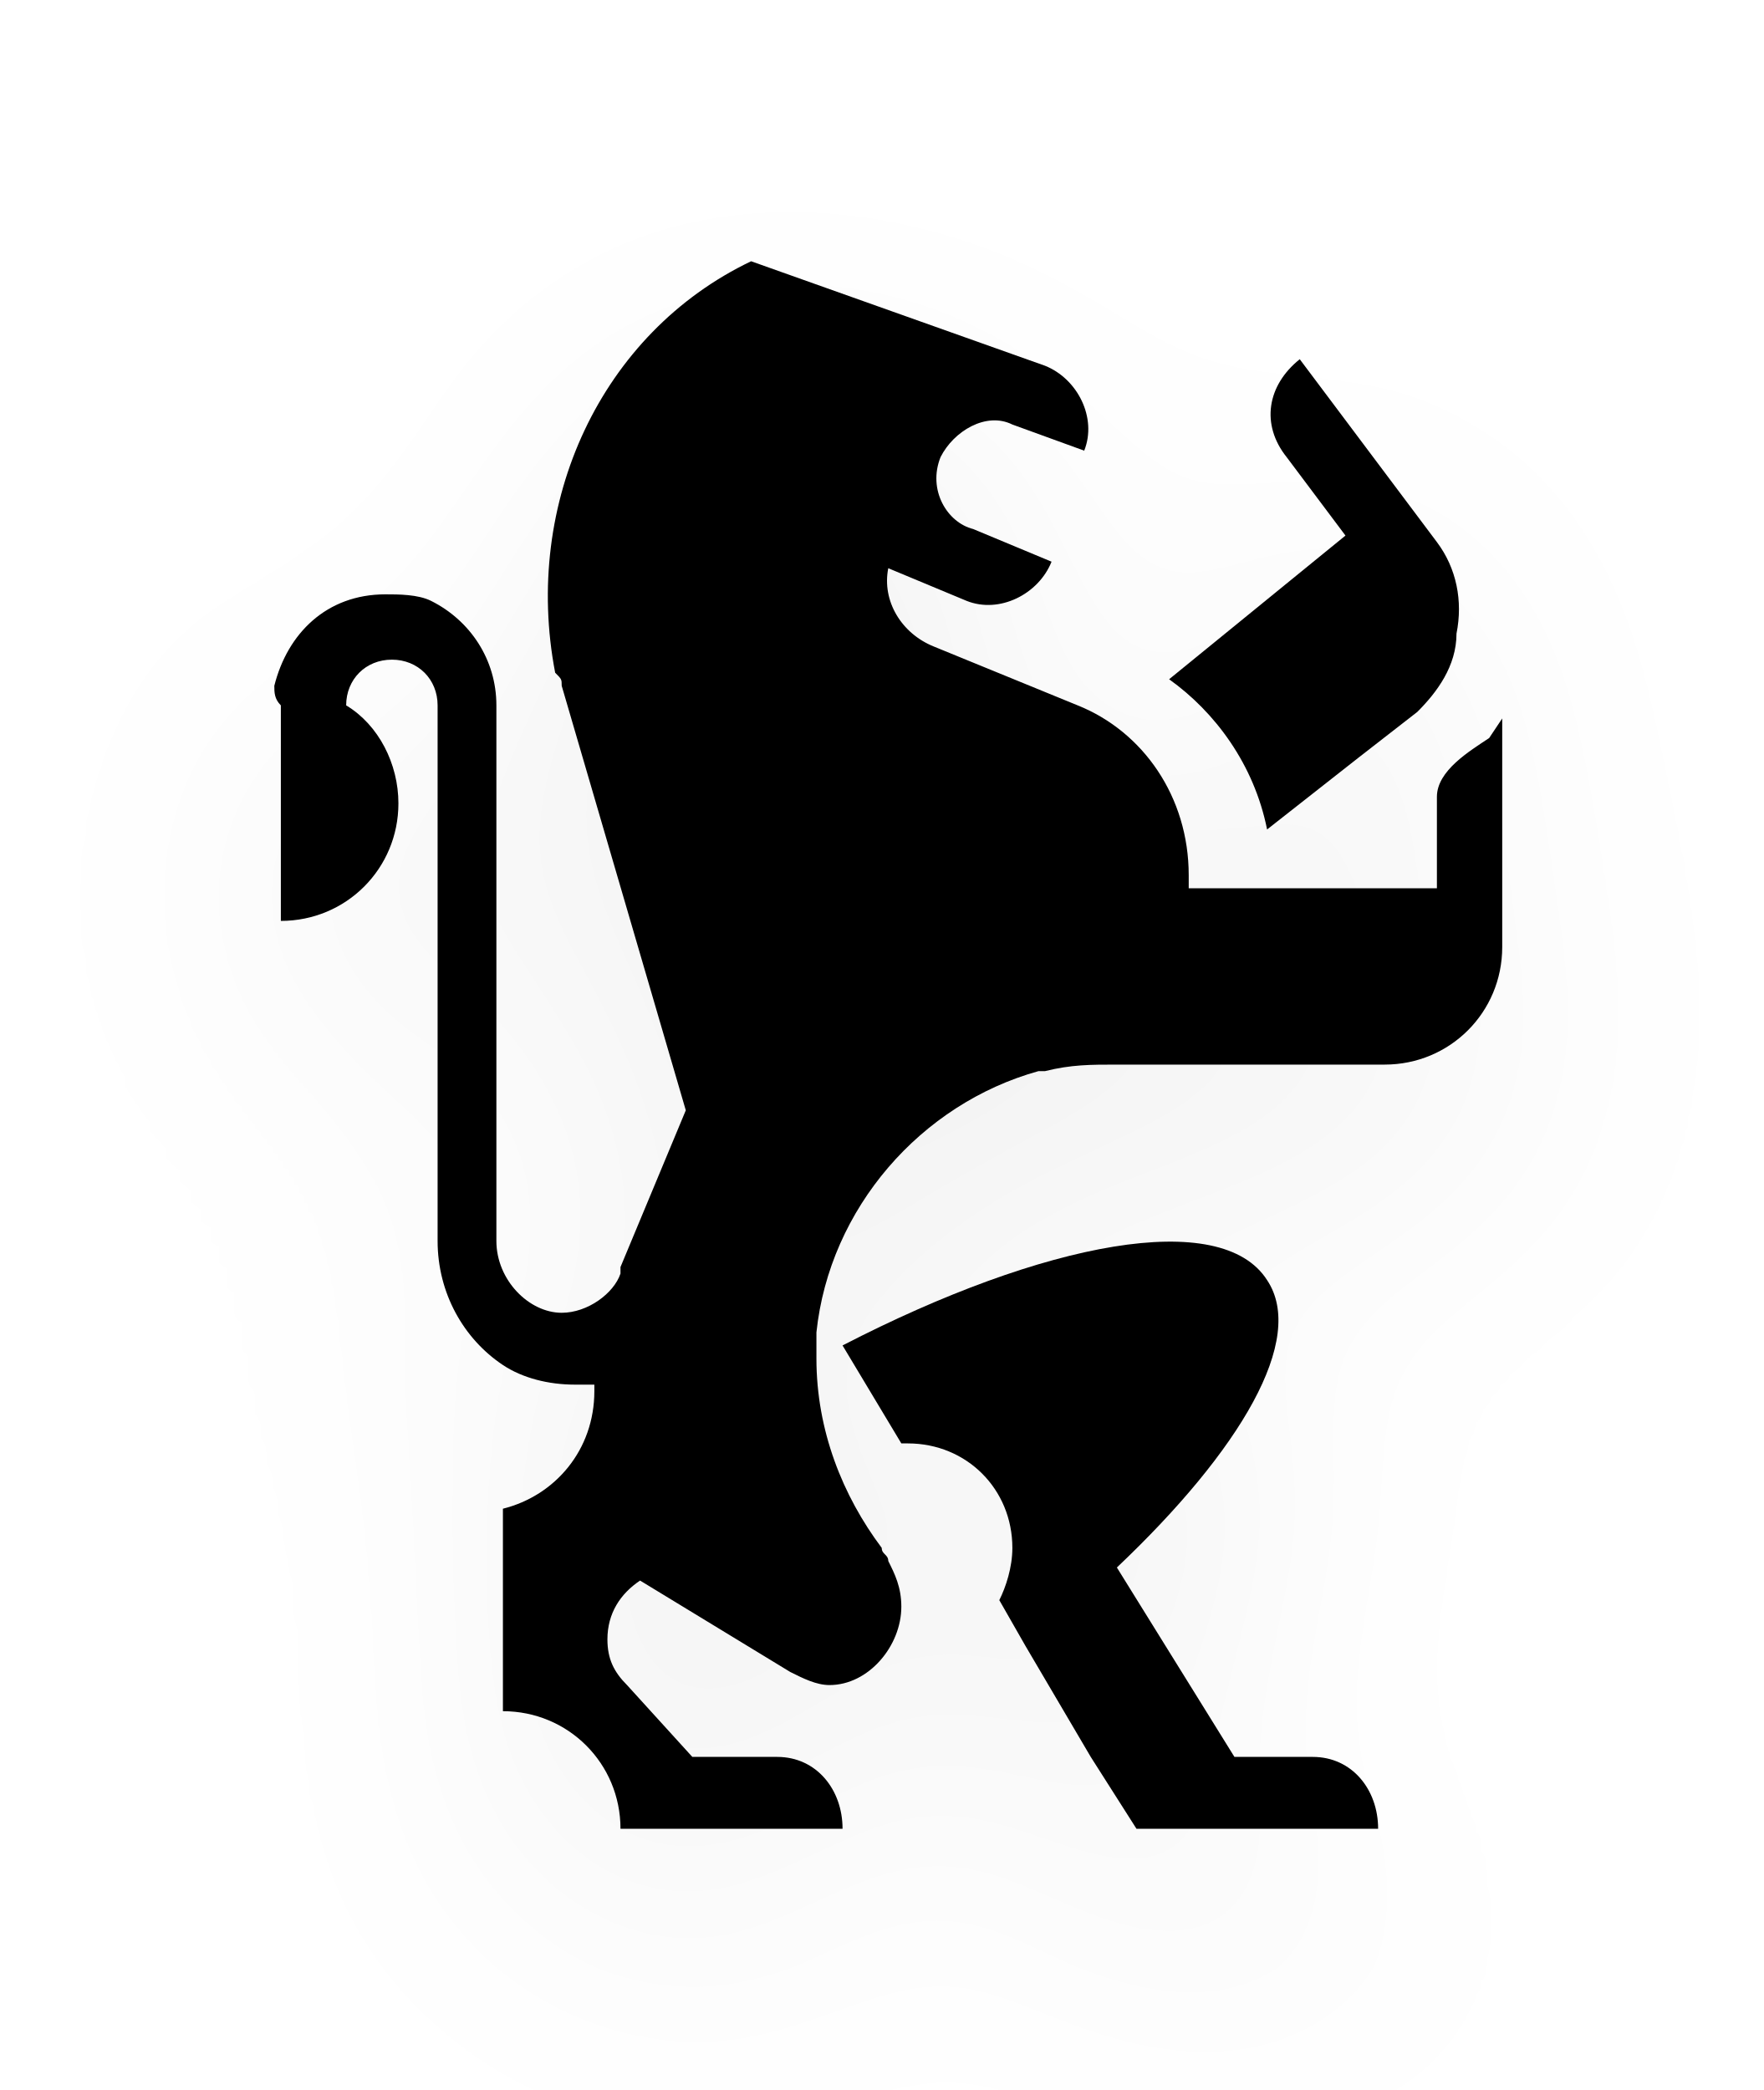
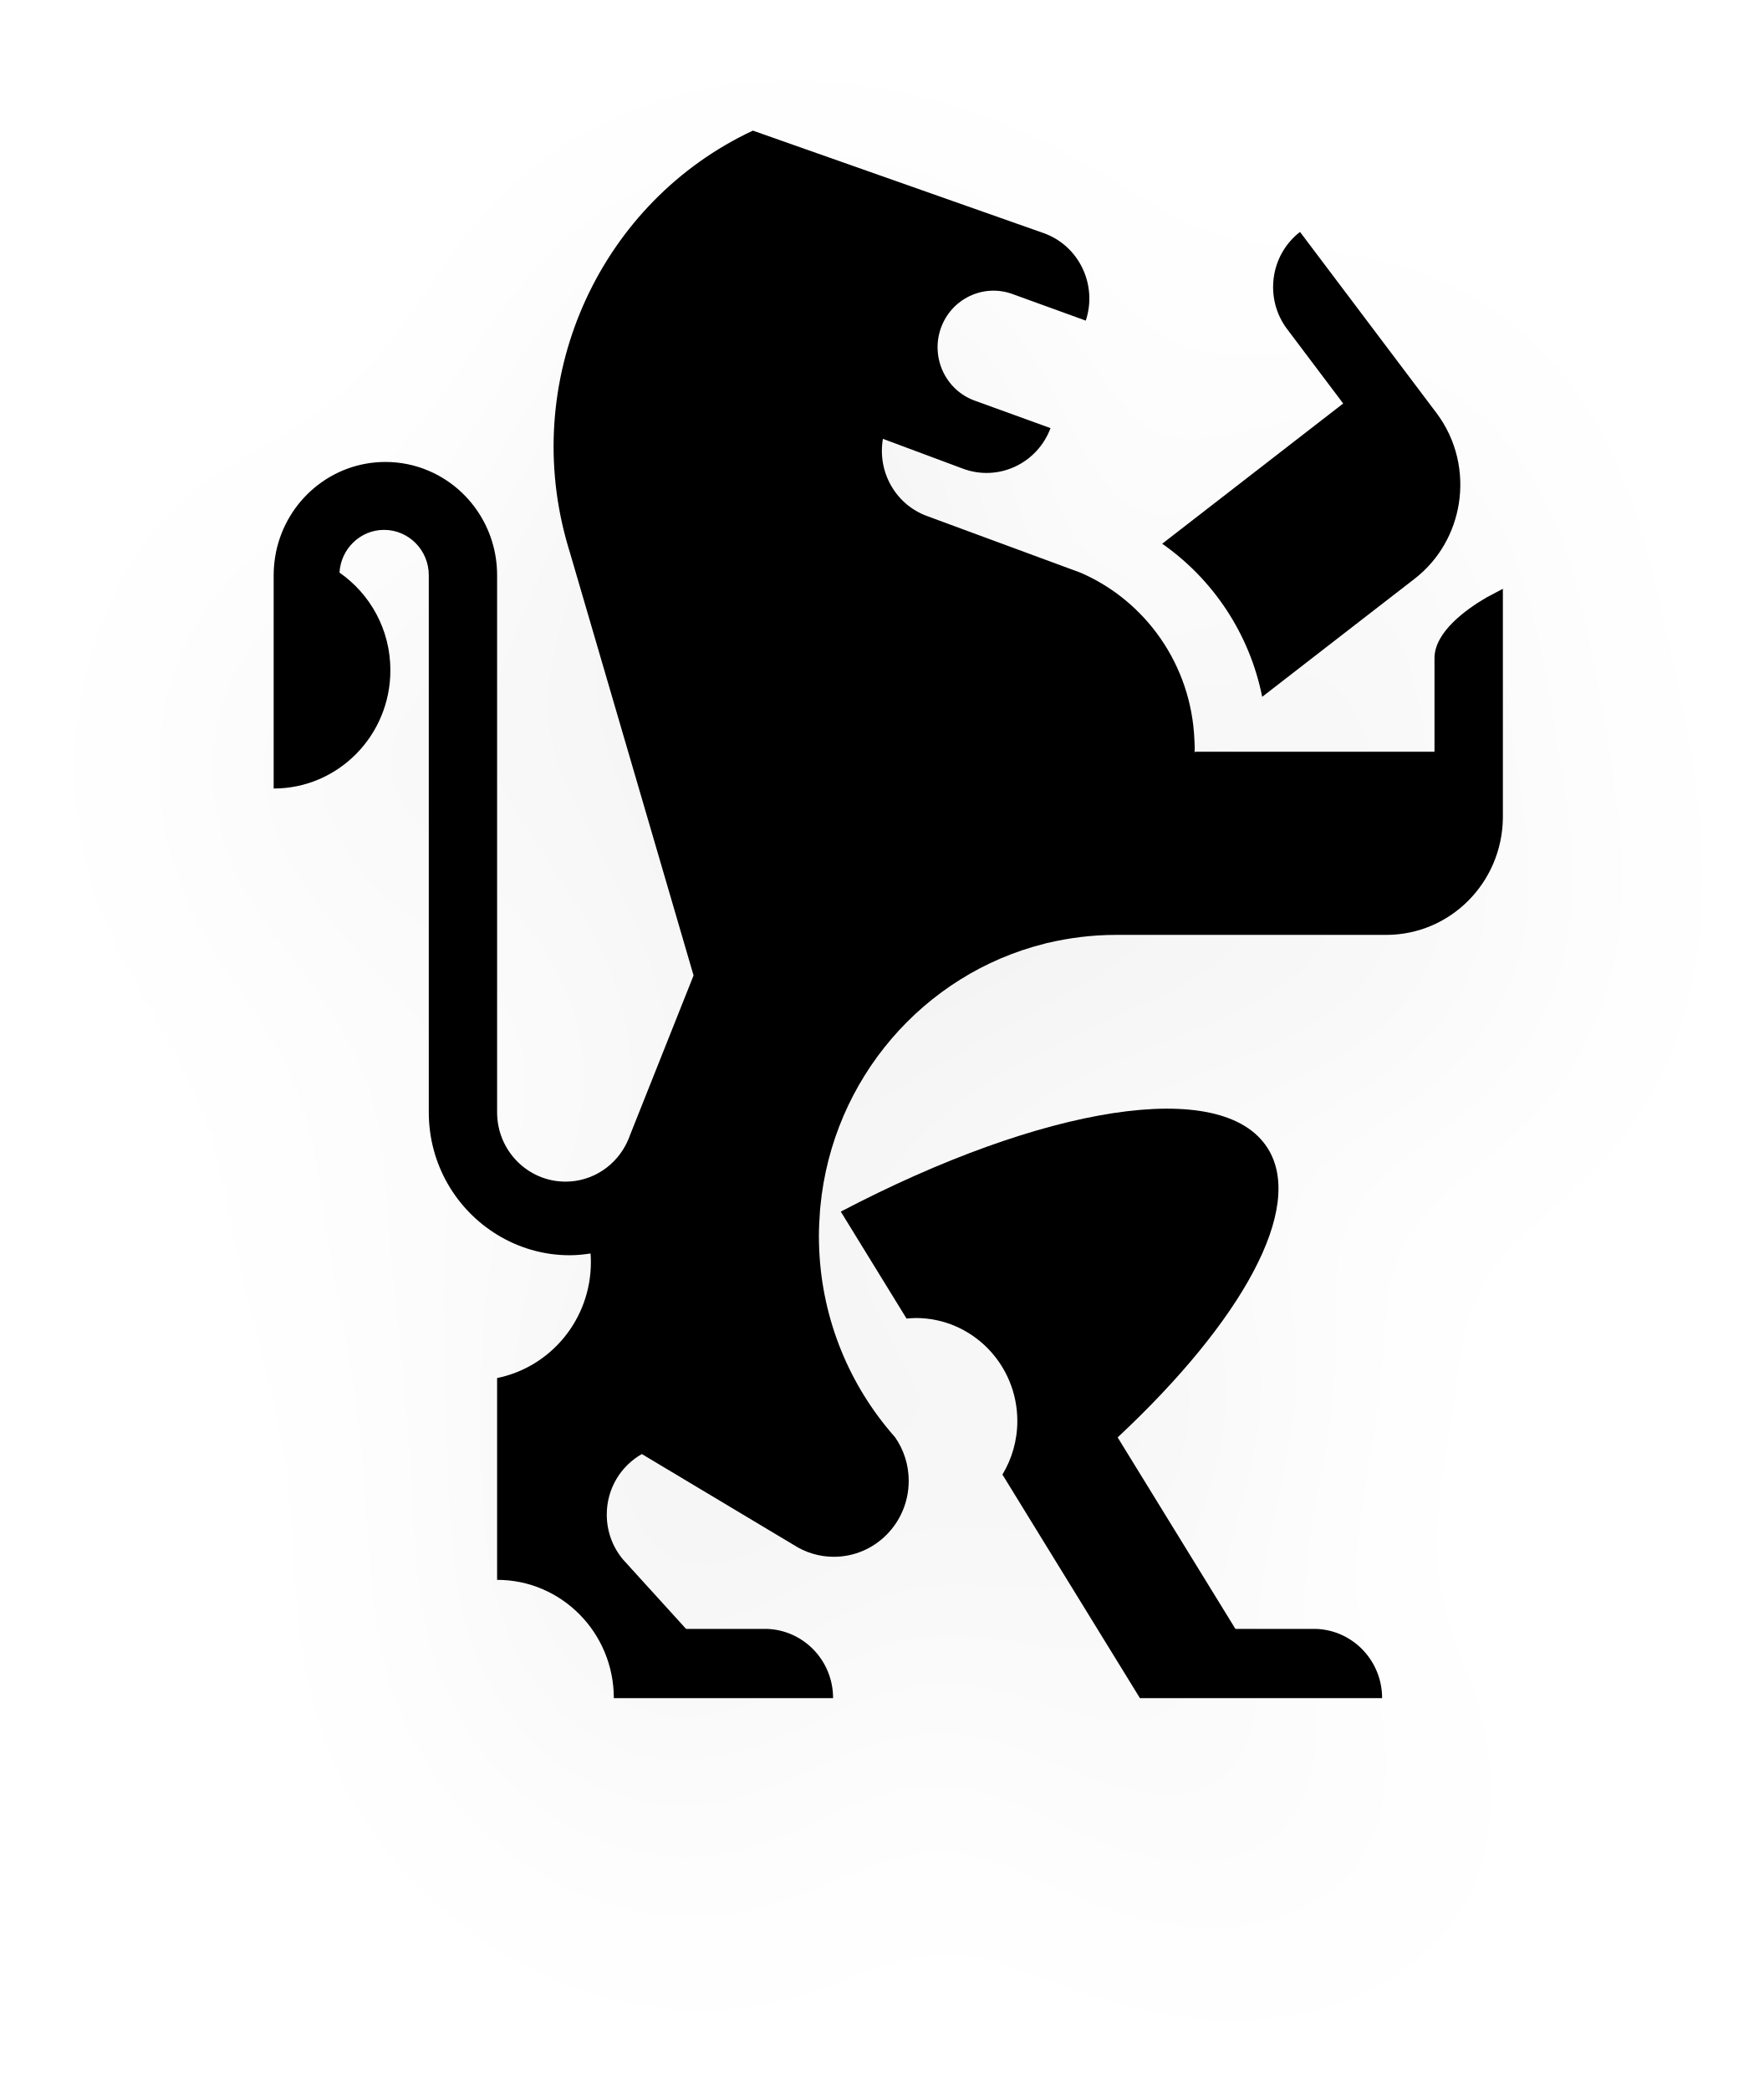
- <svg xmlns="http://www.w3.org/2000/svg" version="1.1" id="Layer_1" x="0px" y="0px" viewBox="0 0 27 32" style="enable-background:new 0 0 27 32;" xml:space="preserve">
-   <style type="text/css">
- 	.st0{filter:url(#filter-1);}
- </style>
-   <filter filterUnits="objectBoundingBox" height="200%" id="filter-1" width="200%" x="-50%" y="-50%">
-     <feOffset dx="0" dy="2" in="SourceAlpha" result="shadowOffsetOuter1" />
-     <feGaussianBlur in="shadowOffsetOuter1" result="shadowBlurOuter1" stdDeviation="2" />
-     <feColorMatrix in="shadowBlurOuter1" result="shadowMatrixOuter1" type="matrix" values="0 0 0 0 0   0 0 0 0 0   0 0 0 0 0  0 0 0 0.05 0">
- 		</feColorMatrix>
-     <feMerge>
-       <feMergeNode in="shadowMatrixOuter1" />
-       <feMergeNode in="SourceGraphic" />
-     </feMerge>
-   </filter>
-   <g id="OPt-2">
-     <g id="prog2_pro3_Mobile-Portrait_opt2-Copy-2" transform="translate(-10, -15)">
+ <svg xmlns="http://www.w3.org/2000/svg" width="27px" height="32px" viewBox="0 0 27 32" version="1.1">
+   <defs>
+     <filter x="-50%" y="-50%" width="200%" height="200%" filterUnits="objectBoundingBox" id="filter-1">
+       <feOffset dx="0" dy="2" in="SourceAlpha" result="shadowOffsetOuter1" />
+       <feGaussianBlur stdDeviation="2" in="shadowOffsetOuter1" result="shadowBlurOuter1" />
+       <feColorMatrix values="0 0 0 0 0   0 0 0 0 0   0 0 0 0 0  0 0 0 0.05 0" type="matrix" in="shadowBlurOuter1" result="shadowMatrixOuter1" />
+       <feMerge>
+         <feMergeNode in="shadowMatrixOuter1" />
+         <feMergeNode in="SourceGraphic" />
+       </feMerge>
+     </filter>
+   </defs>
+   <g id="OPt-2" stroke="none" stroke-width="1" fill="none" fill-rule="evenodd">
+     <g id="prog2_pro3_Mobile-Portrait_opt2-Copy-2" transform="translate(-10, -15)" fill="#000000">
      <g id="nav">
-         <g id="Group-6" class="st0">
-           <g id="ic_home_1_" transform="translate(14, 17)">
-             <g id="Group_1_" transform="translate(9.6, 12) scale(-1, 1) translate(-9.6, -12) ">
-               <path id="Shape_5_" d="M1.5,8.9l0.9,0.7l1.4,1.1c0.2-1,0.8-1.8,1.5-2.3L2.6,6.2L3.5,5c0.4-0.5,0.3-1.1-0.2-1.5L1.2,6.3        C0.9,6.7,0.8,7.2,0.9,7.7C0.9,8.2,1.2,8.6,1.5,8.9L1.5,8.9z" />
-               <path id="Shape_4_" d="M10.3,18.6c-3.1-1.6-5.8-2.1-6.5-1c-0.6,0.9,0.4,2.6,2.3,4.4l-1.8,2.9H3.1c-0.6,0-1,0.5-1,1.1h1.6h2.1        l0.7-1.1l1-1.7l0.4-0.7c-0.1-0.2-0.2-0.5-0.2-0.8c0-0.9,0.7-1.6,1.6-1.6c0,0,0.1,0,0.1,0L10.3,18.6L10.3,18.6z" />
-               <path id="Shape_3_" d="M19,8.5c-0.2-0.8-0.8-1.4-1.7-1.4c-0.2,0-0.5,0-0.7,0.1c-0.6,0.3-1,0.9-1,1.6V17c0,0.6-0.5,1.1-1,1.1        c-0.4,0-0.8-0.3-0.9-0.6c0,0,0-0.1,0-0.1l-1-2.4l1.9-6.5c0,0,0,0,0,0c0-0.1,0-0.1,0.1-0.2C15.2,5.7,14,3.1,11.7,2L7.2,3.6        C6.7,3.8,6.4,4.4,6.6,4.9l1.1-0.4C8.1,4.3,8.6,4.6,8.8,5C9,5.5,8.7,6,8.3,6.1L7.1,6.6c0.2,0.5,0.8,0.8,1.3,0.6l1.2-0.5        c0.1,0.5-0.2,1-0.7,1.2L6.7,8.8c-1,0.4-1.7,1.4-1.7,2.6c0,0,0,0.1,0,0.1c0,0,0,0.1,0,0.1c0,0,0,0,0,0H1.2v-1.4        c0-0.4-0.5-0.7-0.8-0.9L0.2,9v3.5c0,1,0.8,1.8,1.8,1.8h4.1c0.4,0,0.7,0,1.1,0.1c0,0,0,0,0,0c0,0,0,0,0.1,0c0,0,0,0,0,0        c1.8,0.5,3.2,2.1,3.4,4c0,0,0,0.1,0,0.1c0,0.1,0,0.2,0,0.3c0,1.1-0.4,2.1-1,2.9c0,0.1-0.1,0.1-0.1,0.2        c-0.1,0.2-0.2,0.4-0.2,0.7c0,0.6,0.5,1.2,1.1,1.2c0.2,0,0.4-0.1,0.6-0.2l2.3-1.4c0.3,0.2,0.5,0.5,0.5,0.9        c0,0.3-0.1,0.5-0.3,0.7l-1,1.1h-1.2h0h-0.1c-0.6,0-1,0.5-1,1.1h2.1h0h1.3c0-1,0.8-1.8,1.8-1.8v-3.1c-0.8-0.2-1.4-0.9-1.4-1.8        c0,0,0-0.1,0-0.1c0.1,0,0.2,0,0.3,0c0.4,0,0.8-0.1,1.1-0.3c0.6-0.4,1-1.1,1-1.9V8.8c0-0.4,0.3-0.7,0.7-0.7        c0.4,0,0.7,0.3,0.7,0.7c-0.5,0.3-0.8,0.9-0.8,1.5c0,1,0.8,1.8,1.8,1.8V8.8C19,8.7,19,8.6,19,8.5L19,8.5z" />
+         <g id="Group-6" filter="url(#filter-1)">
+           <g id="ic_home" transform="translate(14, 17)">
+             <g id="Group" transform="translate(9.6, 12) scale(-1, 1) translate(-9.6, -12) ">
+               <path d="M1.542,6.862 L2.436,7.554 L3.875,8.669 C4.069,7.7 4.63,6.867 5.406,6.325 L2.635,4.178 L3.493,3.039 C3.844,2.573 3.756,1.907 3.296,1.551 L1.207,4.323 C0.898,4.733 0.79,5.235 0.864,5.708 C0.934,6.15 1.163,6.568 1.542,6.862 L1.542,6.862 Z" id="Shape" />
+               <path d="M10.327,16.551 C7.236,14.931 4.483,14.473 3.788,15.585 C3.218,16.499 4.188,18.233 6.088,20.008 L4.285,22.94 L3.057,22.94 C2.492,22.956 2.039,23.424 2.039,24 L3.633,24 L5.747,24 L6.399,22.94 L7.444,21.241 L7.852,20.577 C7.708,20.338 7.624,20.057 7.624,19.757 C7.624,18.886 8.321,18.18 9.18,18.18 C9.227,18.18 9.274,18.185 9.32,18.189 L10.327,16.551 L10.327,16.551 Z" id="Shape" />
+               <path d="M18.974,6.453 C18.812,5.665 18.124,5.073 17.299,5.073 C17.064,5.073 16.839,5.121 16.635,5.209 C16.021,5.471 15.589,6.088 15.589,6.807 L15.589,15.031 C15.589,15.617 15.12,16.092 14.542,16.092 C14.121,16.092 13.759,15.84 13.593,15.476 C13.578,15.444 13.565,15.411 13.553,15.377 L12.581,12.935 L14.468,6.481 C14.469,6.477 14.471,6.472 14.472,6.468 C14.495,6.396 14.515,6.323 14.535,6.251 C15.222,3.722 13.986,1.082 11.673,0 L7.23,1.566 C6.684,1.755 6.393,2.356 6.576,2.909 L7.701,2.501 C8.146,2.34 8.636,2.575 8.795,3.025 C8.954,3.476 8.722,3.973 8.277,4.134 L7.116,4.555 C7.319,5.099 7.916,5.377 8.456,5.176 L9.682,4.719 C9.769,5.22 9.492,5.725 9.004,5.902 L6.655,6.769 C5.664,7.198 4.961,8.176 4.913,9.325 C4.911,9.367 4.908,9.409 4.908,9.452 C4.908,9.478 4.911,9.504 4.911,9.53 C4.907,9.518 4.904,9.51 4.904,9.51 L1.237,9.51 L1.237,8.076 C1.237,7.676 0.749,7.327 0.439,7.147 L0.19,7.015 L0.19,10.528 C0.204,11.517 0.997,12.314 1.976,12.314 L6.111,12.314 C6.478,12.314 6.834,12.359 7.175,12.441 C7.158,12.437 7.142,12.431 7.125,12.426 C7.143,12.432 7.161,12.437 7.179,12.441 C7.19,12.444 7.2,12.447 7.211,12.45 C9.054,12.912 10.454,14.514 10.64,16.477 C10.644,16.511 10.646,16.545 10.648,16.58 C10.656,16.694 10.662,16.808 10.662,16.924 C10.662,18.028 10.278,19.042 9.639,19.836 C9.593,19.894 9.544,19.951 9.495,20.007 C9.364,20.196 9.287,20.425 9.287,20.673 C9.287,21.315 9.8,21.836 10.434,21.836 C10.661,21.836 10.873,21.768 11.052,21.652 L13.373,20.263 C13.694,20.445 13.91,20.791 13.91,21.19 C13.91,21.453 13.816,21.694 13.659,21.88 L12.696,22.94 L11.52,22.94 L11.52,22.94 L11.463,22.94 C10.898,22.956 10.445,23.424 10.445,24 L12.538,24 L12.538,24 L13.802,24 C13.802,23 14.602,22.189 15.589,22.189 L15.589,19.099 C14.77,18.934 14.153,18.202 14.153,17.323 C14.153,17.279 14.155,17.236 14.158,17.192 C14.263,17.208 14.369,17.219 14.478,17.219 C14.885,17.219 15.264,17.103 15.589,16.904 C16.215,16.521 16.635,15.827 16.635,15.031 L16.635,6.807 C16.635,6.424 16.942,6.113 17.32,6.113 C17.684,6.113 17.981,6.403 18.002,6.767 C17.532,7.094 17.223,7.641 17.223,8.262 C17.223,9.263 18.023,10.073 19.01,10.073 L19.01,6.807 C19.01,6.686 18.997,6.567 18.974,6.453 L18.974,6.453 Z" id="Shape" />
            </g>
          </g>
        </g>
      </g>
    </g>
  </g>
</svg>
